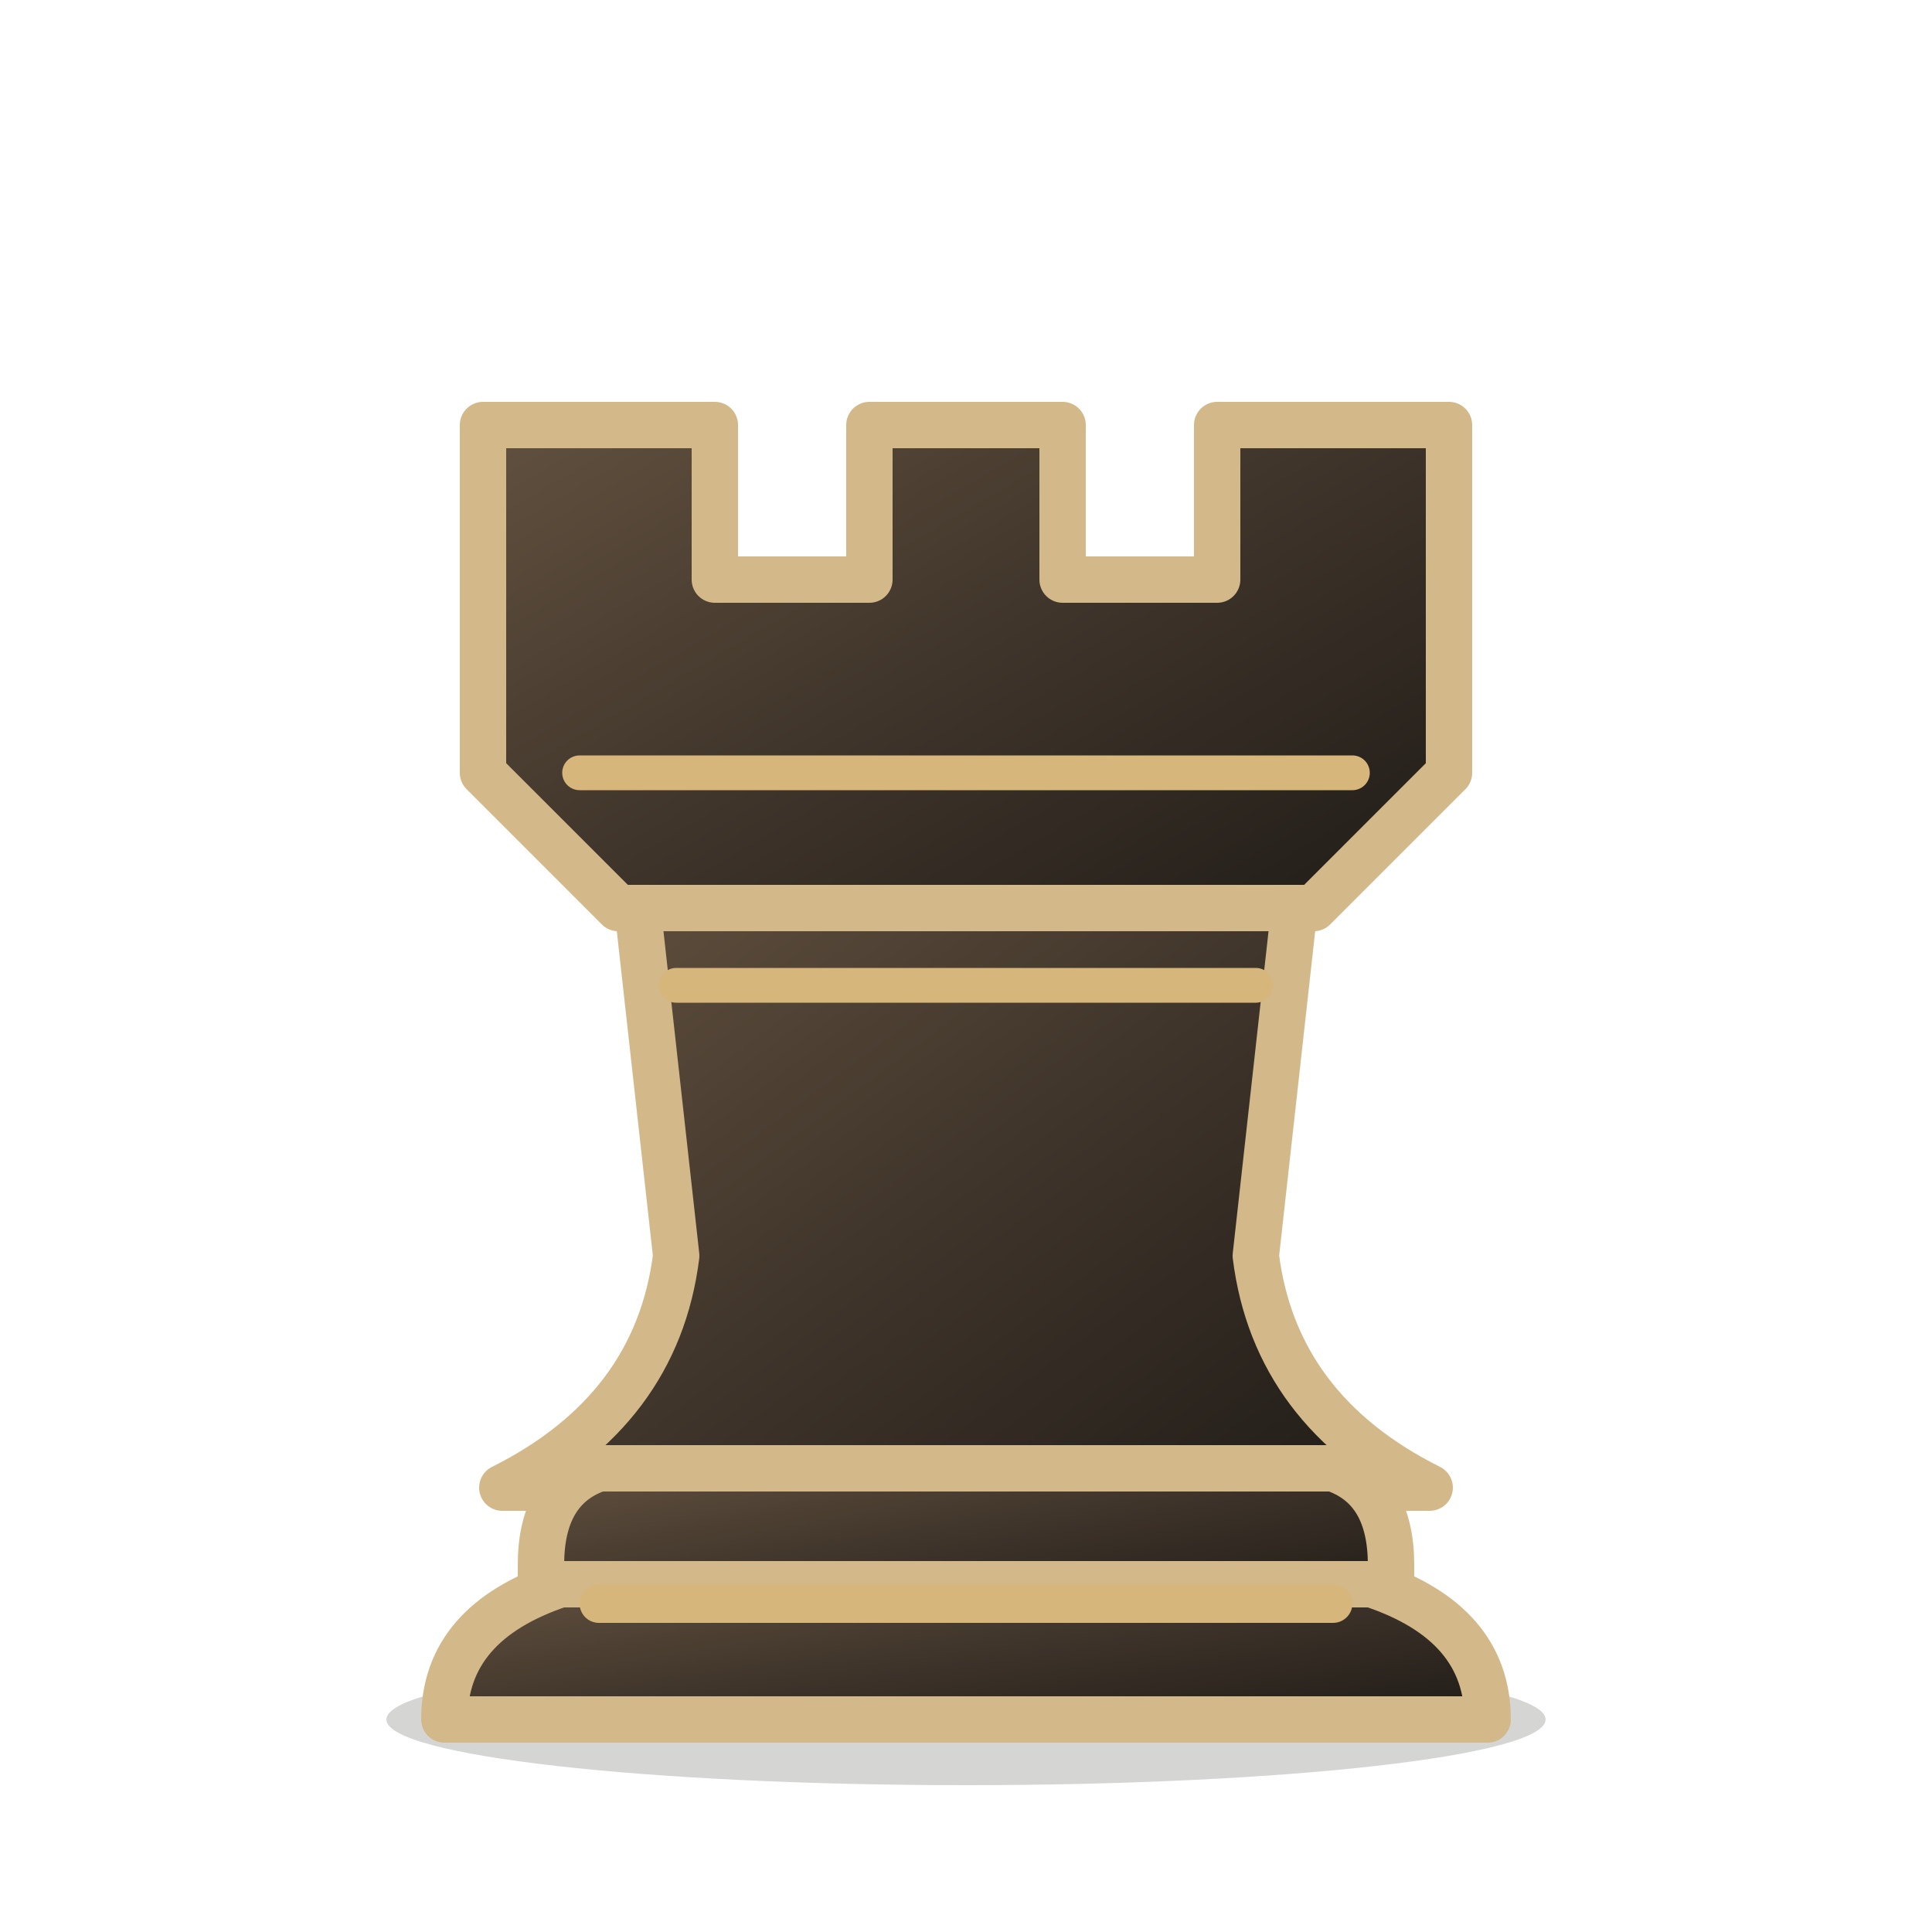
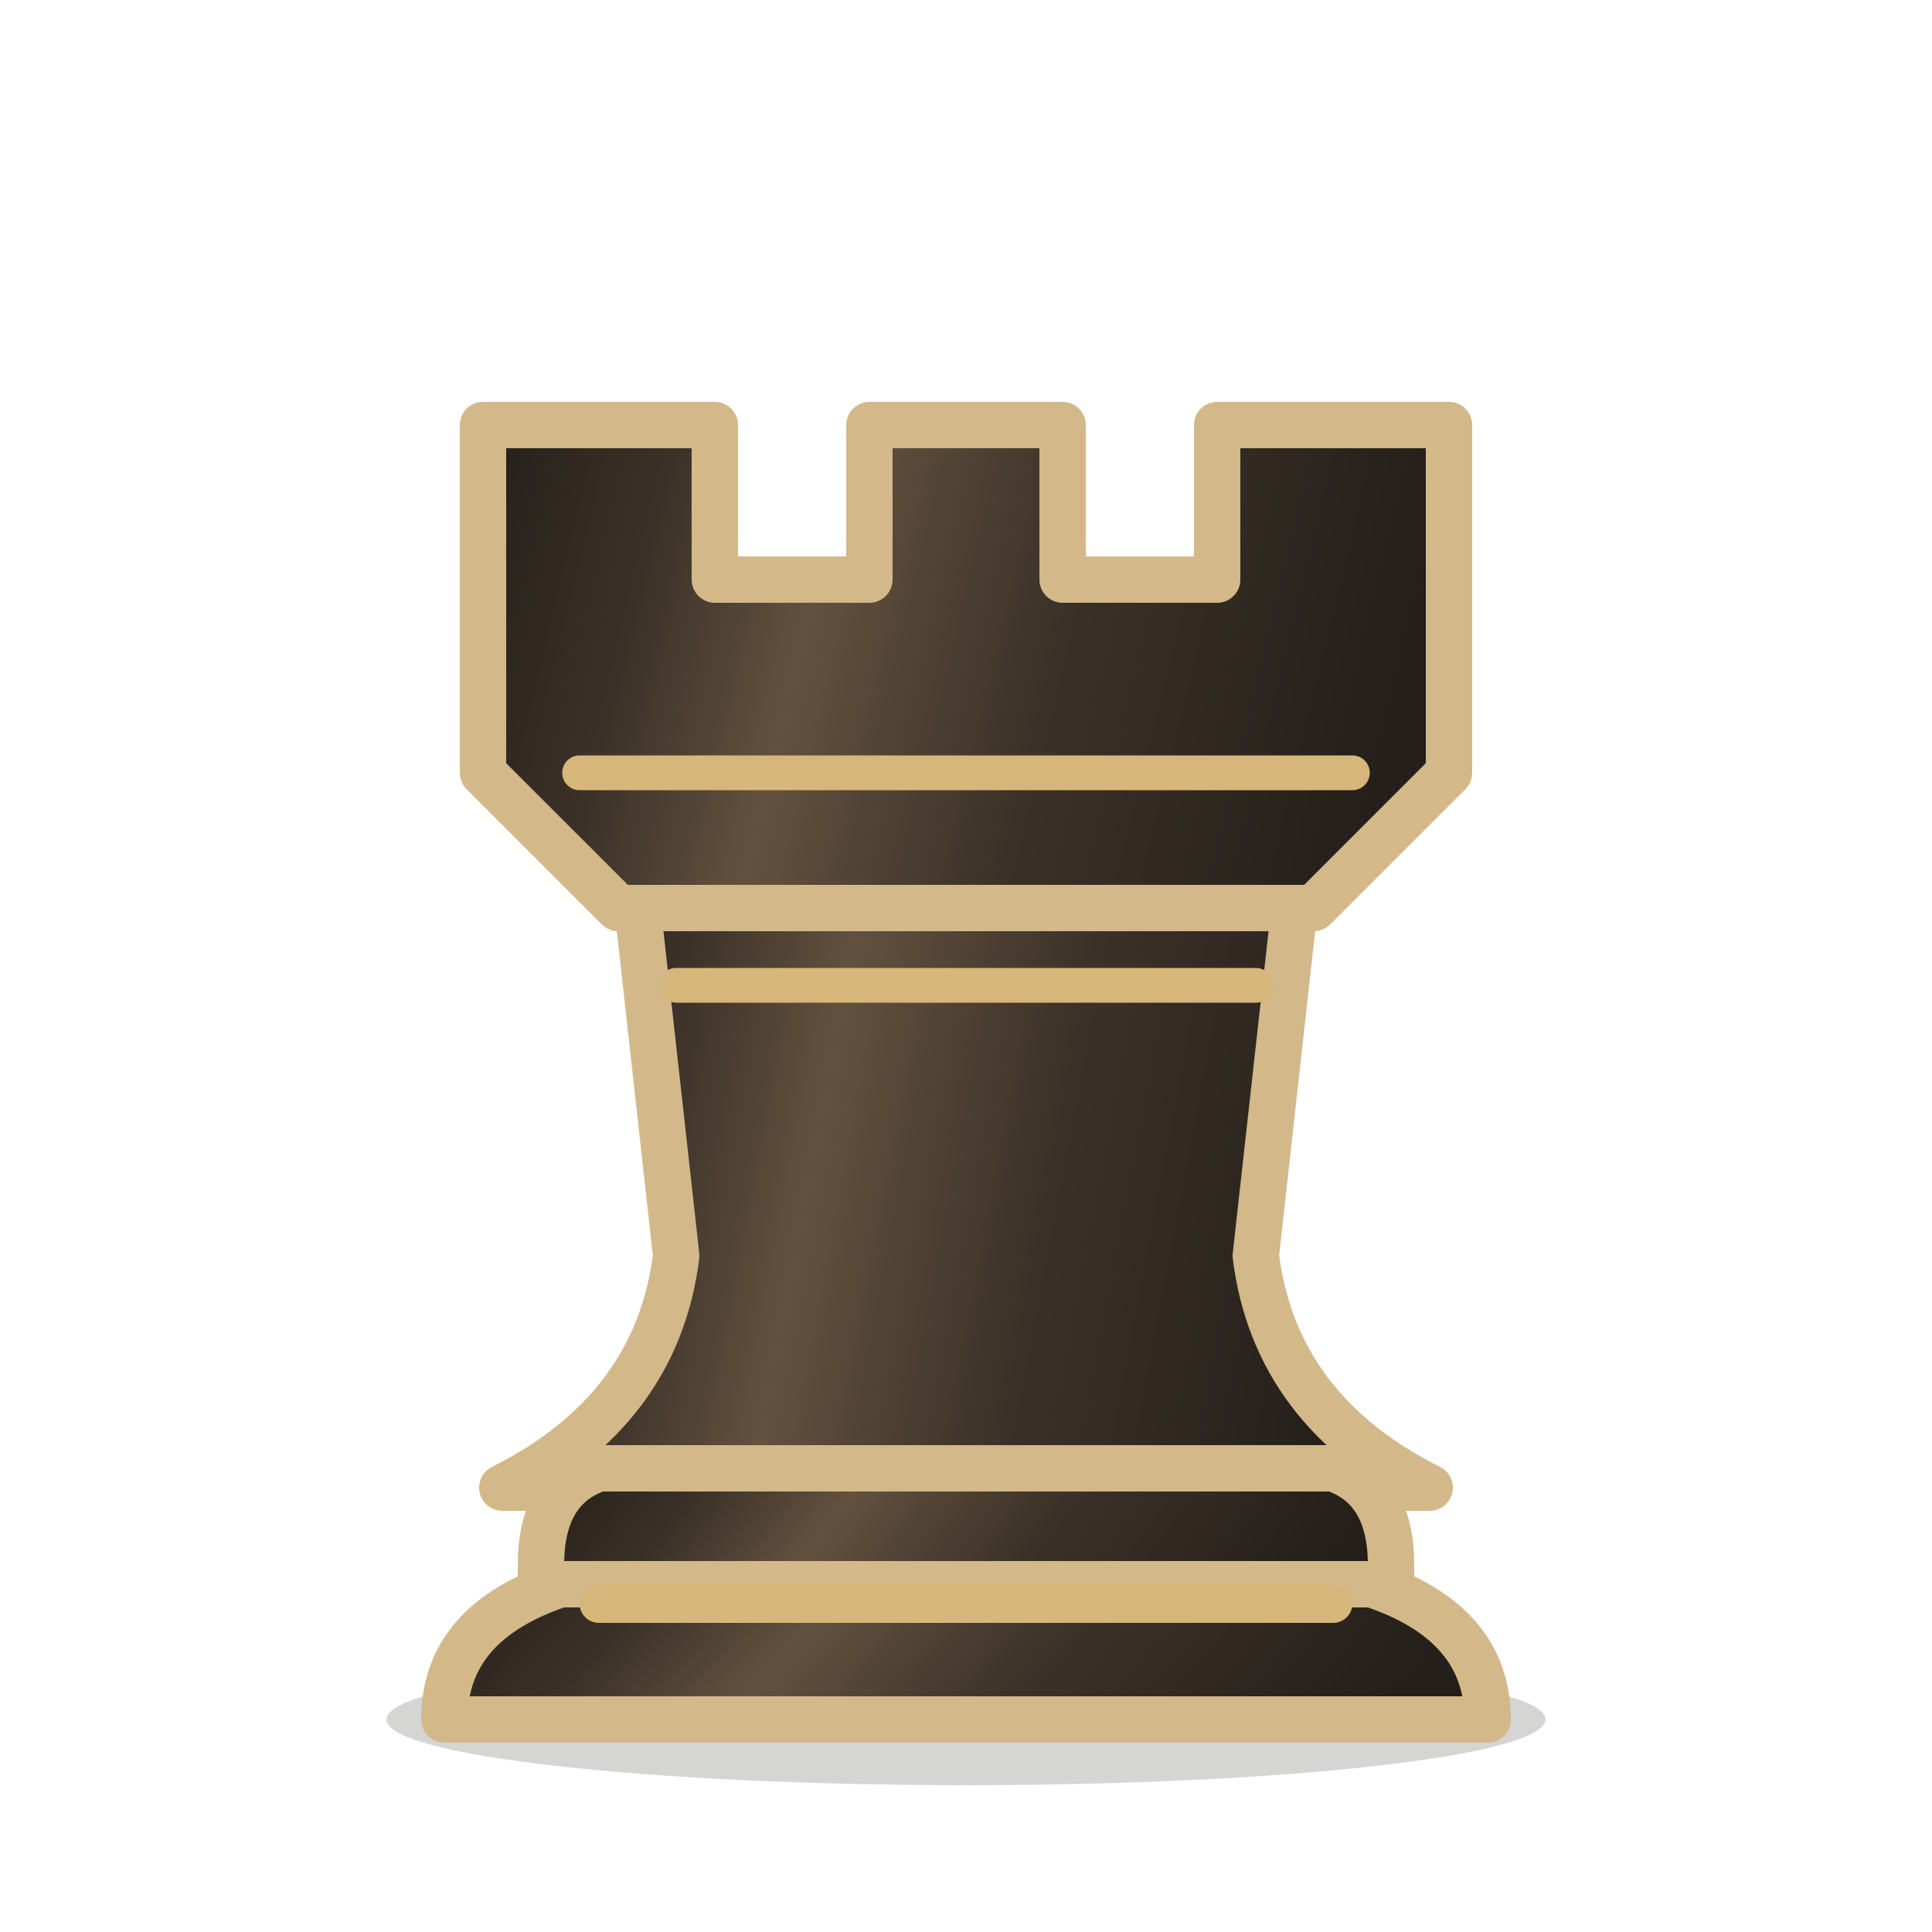
<svg xmlns="http://www.w3.org/2000/svg" viewBox="0 0 100 100">
  <defs>
-     <linearGradient id="body" x1="0" y1="0" x2="1" y2=".85">
-       <stop stop-color="#62513f" />
-       <stop offset=".6" stop-color="#3b3128" />
+     <linearGradient id="body" x1="0" y1="0" x2="1" y2=".12">
+       <stop stop-color="#241f1a" />
+       <stop offset=".2" stop-color="#3b3128" />
+       <stop offset=".38" stop-color="#62513f" />
+       <stop offset=".64" stop-color="#3b3128" />
      <stop offset="1" stop-color="#241f1a" />
    </linearGradient>
  </defs>
  <ellipse cx="50" cy="89" rx="30" ry="3.4" fill="#181510" opacity=".18" />
  <g fill="url(#body)" stroke="#d3b88a" stroke-width="2.4" stroke-linecap="round" stroke-linejoin="round">
    <path d="M25 22 H37 V30 H45 V22 H55 V30 H63 V22 H75 V40 L68 47 H32 L25 40Z" />
    <path d="M33 47 H67 L65 65 Q66 73 74 77 H26 Q34 73 35 65Z" />
    <path d="M30 40H70 M35 51H65" class="detail" />
    <path d="M31 76 H69 Q72 77 72 81 V83 H28 V81 Q28 77 31 76Z" />
    <path d="M29 82 H71 Q77 84 77 89 H23 Q23 84 29 82Z" />
    <path d="M31 83H69" fill="none" stroke="#d6b67a" stroke-width="2" />
  </g>
  <style>.detail{fill:none;stroke:#d6b67a;stroke-width:1.8}.cut{fill:none;stroke:#d3b88a;stroke-width:3}</style>
</svg>
